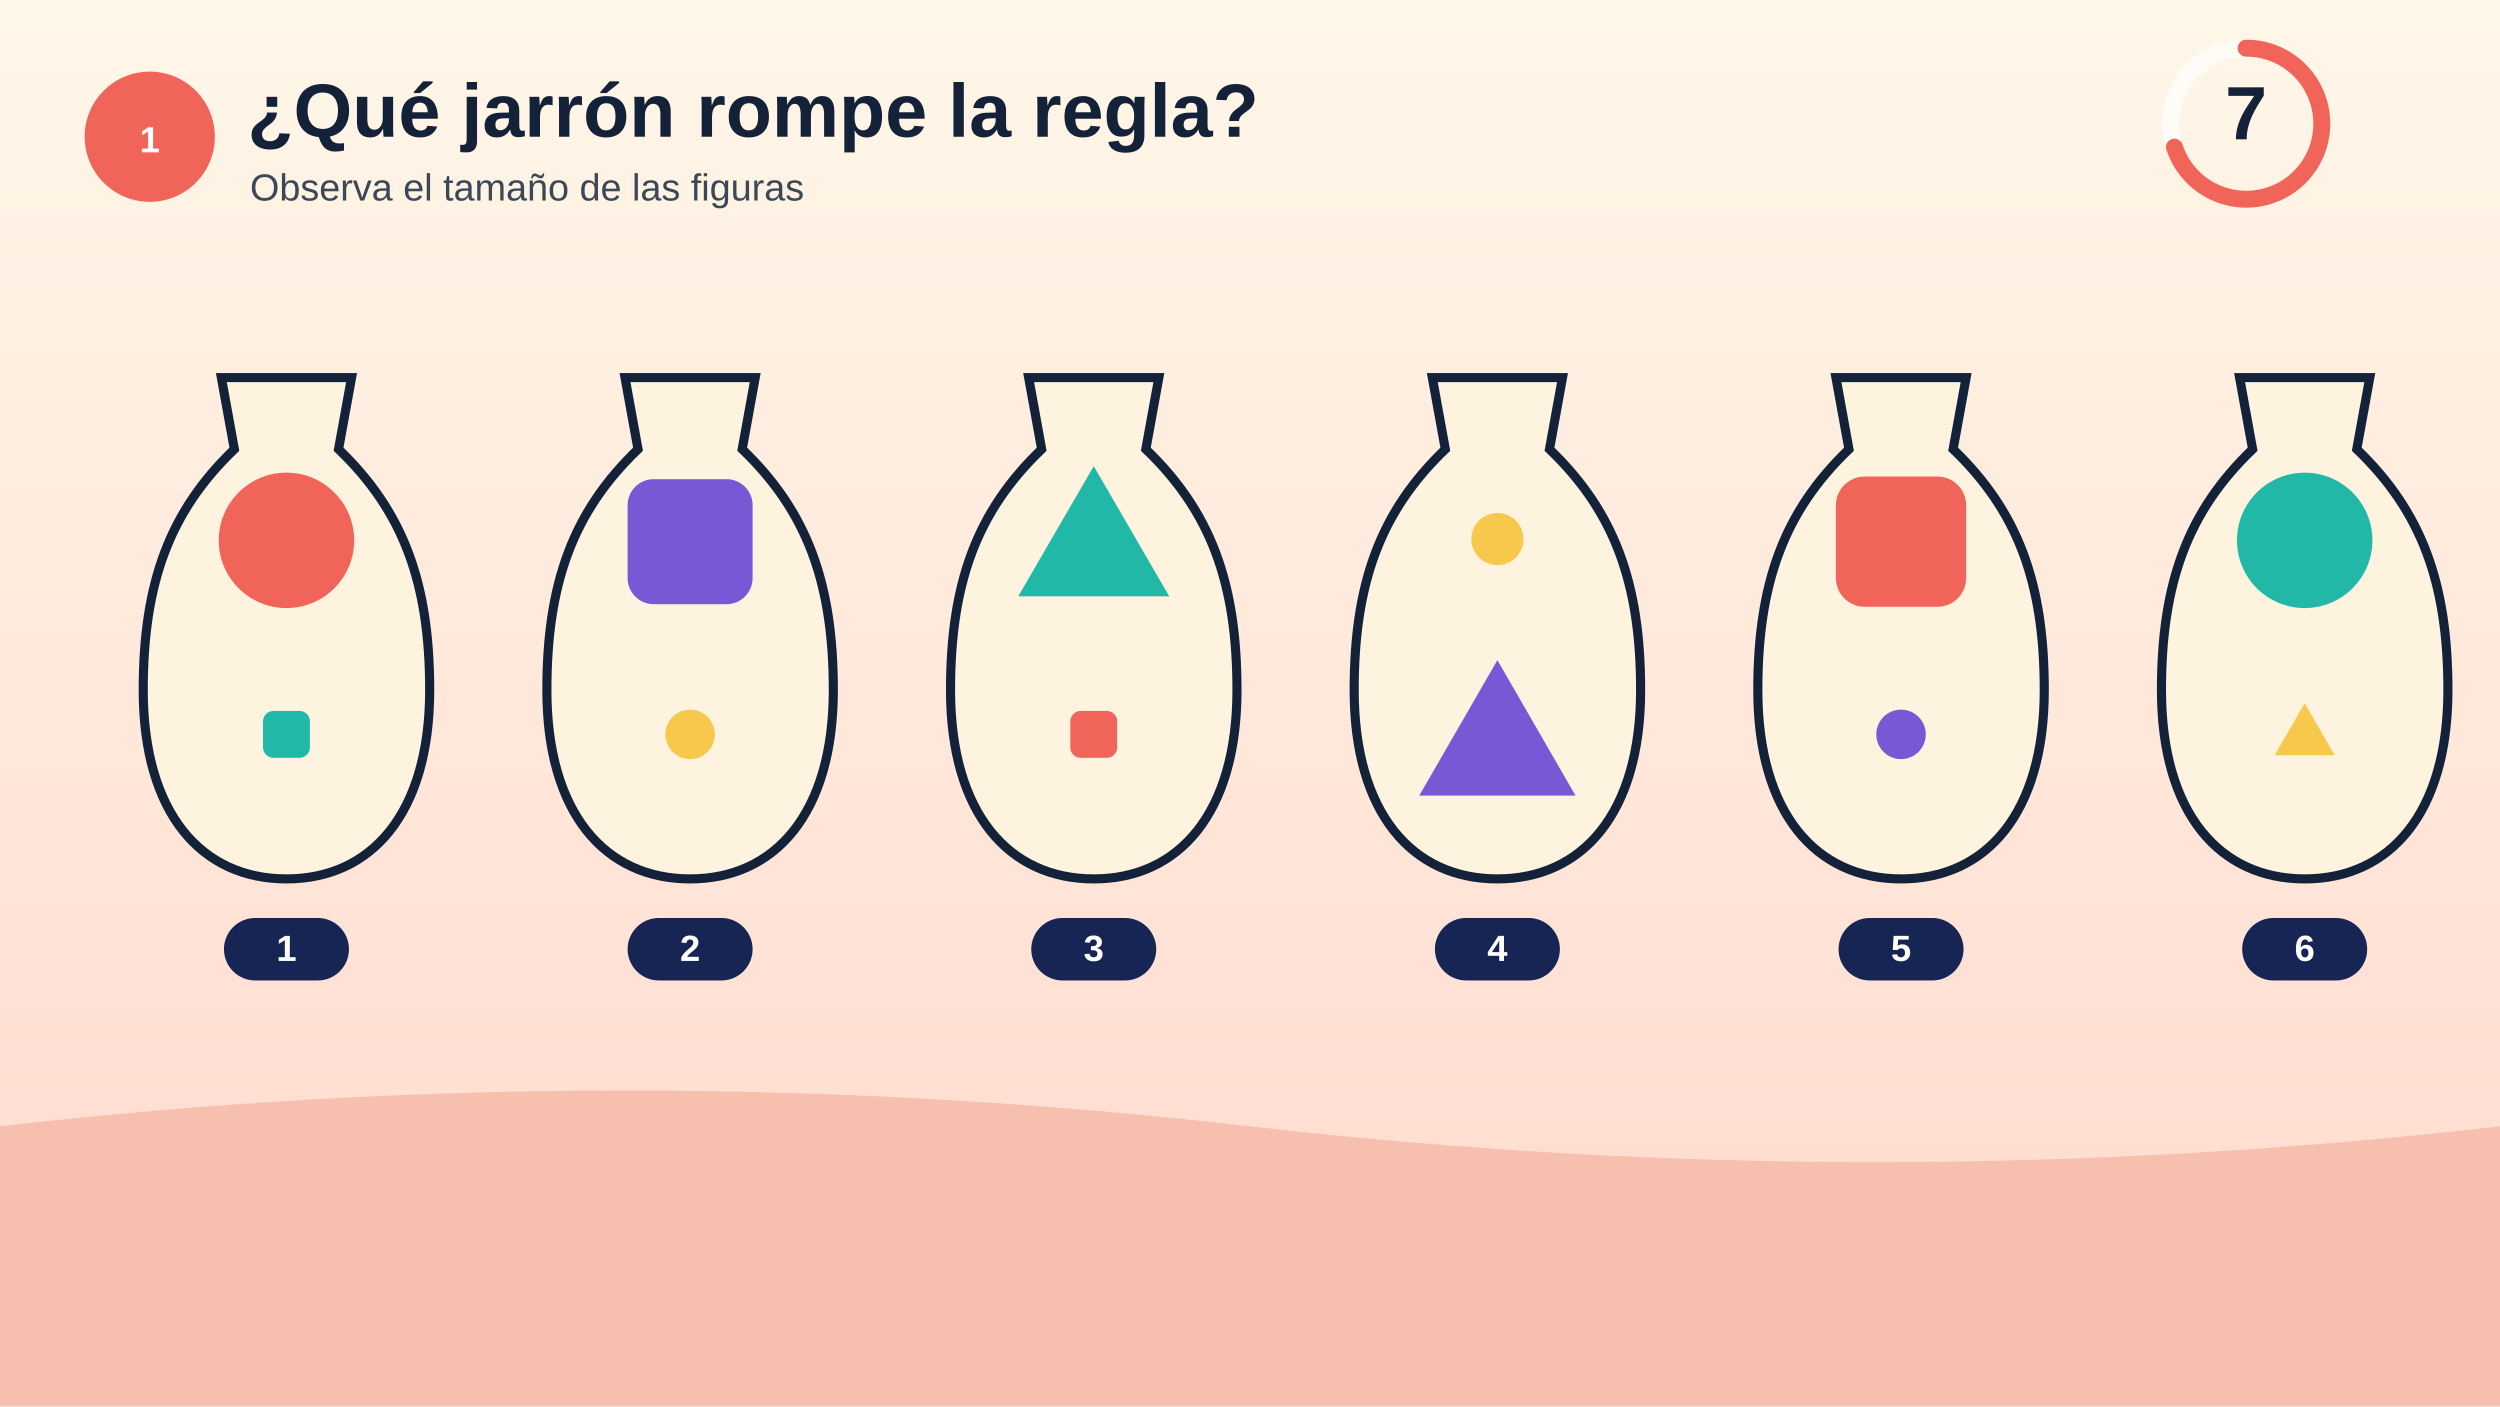
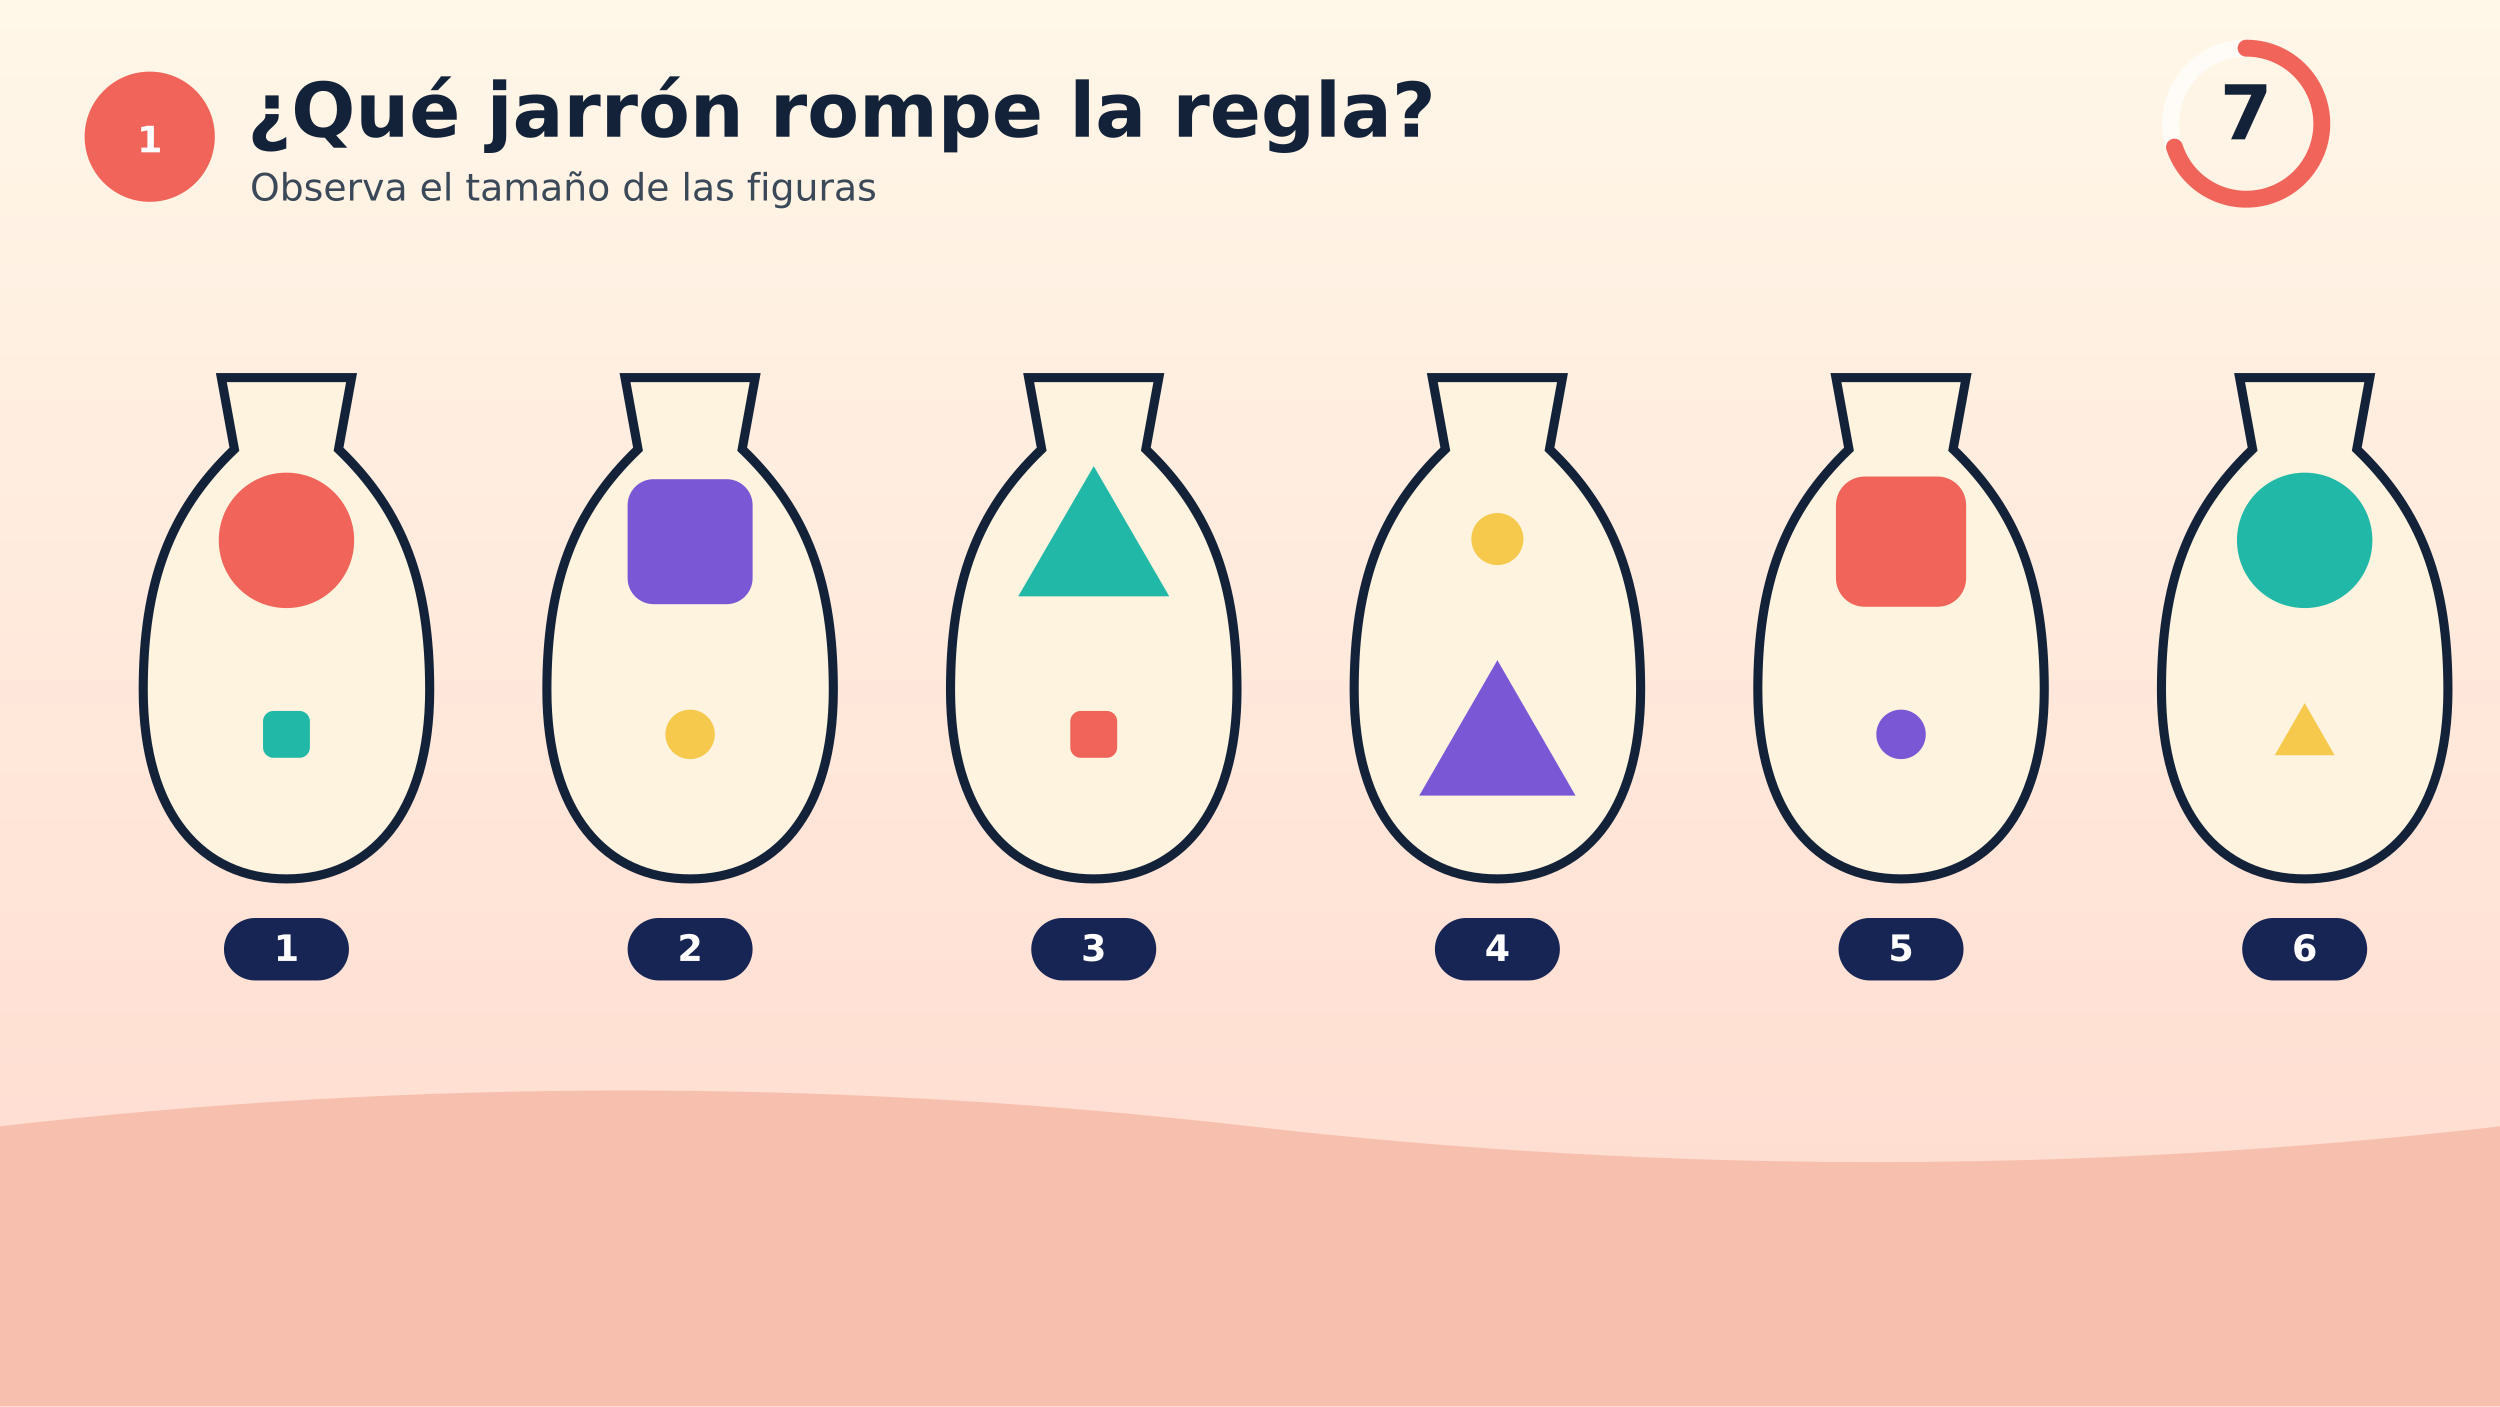
<svg xmlns="http://www.w3.org/2000/svg" width="3840" height="2160" viewBox="0 0 1920 1080">
  <defs>
    <linearGradient id="bg" x2="0" y2="1">
      <stop stop-color="#fff7e8" />
      <stop offset="1" stop-color="#ffd9cd" />
    </linearGradient>
-     <filter id="shadow">
-       <feDropShadow dx="0" dy="12" stdDeviation="10" flood-color="#132238" flood-opacity=".18" />
-     </filter>
-     <style>.title{font:700 58px Arial,sans-serif;fill:#132238}.sub{font:400 29px Arial,sans-serif;fill:#3b4858}.num{font:700 28px Arial,sans-serif;fill:#fff}.vase{fill:#fdf3df;stroke:#132238;stroke-width:7}</style>
+     <style>.title{font-weight:700;font-size:58px;font-family:"DejaVu Sans",sans-serif;fill:#132238}.sub{font-weight:400;font-size:29px;font-family:"DejaVu Sans",sans-serif;fill:#3b4858}.num{font-weight:700;font-size:28px;font-family:"DejaVu Sans",sans-serif;fill:#fff}.vase{fill:#fdf3df;stroke:#132238;stroke-width:7}</style>
  </defs>
  <rect width="1920" height="1080" fill="url(#bg)" />
  <path d="M0 865 Q480 810 960 865 T1920 865V1080H0Z" fill="#f7bfae" />
  <circle cx="115" cy="105" r="50" fill="#f0645a" />
  <text x="115" y="117" text-anchor="middle" class="num">1</text>
  <text x="190" y="105" class="title">¿Qué jarrón rompe la regla?</text>
  <text x="192" y="154" class="sub">Observa el tamaño de las figuras</text>
  <g transform="translate(100 260)">
    <g transform="translate(0 0)">
      <path class="vase" d="M70 30h100l-10 55c50 48 70 103 70 185 0 95-45 145-110 145S10 365 10 270c0-82 20-137 70-185Z" />
      <circle cx="120" cy="155" r="52" fill="#f0645a" />
      <rect x="102" y="286" width="36" height="36" rx="8" fill="#22b8a7" />
    </g>
    <g transform="translate(310 0)">
      <path class="vase" d="M70 30h100l-10 55c50 48 70 103 70 185 0 95-45 145-110 145S10 365 10 270c0-82 20-137 70-185Z" />
      <rect x="72" y="108" width="96" height="96" rx="20" fill="#7957d5" />
      <circle cx="120" cy="304" r="19" fill="#f6c84c" />
    </g>
    <g transform="translate(620 0)">
      <path class="vase" d="M70 30h100l-10 55c50 48 70 103 70 185 0 95-45 145-110 145S10 365 10 270c0-82 20-137 70-185Z" />
      <path d="M120 98l58 100H62Z" fill="#22b8a7" />
      <rect x="102" y="286" width="36" height="36" rx="8" fill="#f0645a" />
    </g>
    <g transform="translate(930 0)">
      <path class="vase" d="M70 30h100l-10 55c50 48 70 103 70 185 0 95-45 145-110 145S10 365 10 270c0-82 20-137 70-185Z" />
      <circle cx="120" cy="154" r="20" fill="#f6c84c" />
      <path d="M120 247l60 104H60Z" fill="#7957d5" />
    </g>
    <g transform="translate(1240 0)">
      <path class="vase" d="M70 30h100l-10 55c50 48 70 103 70 185 0 95-45 145-110 145S10 365 10 270c0-82 20-137 70-185Z" />
      <rect x="70" y="106" width="100" height="100" rx="22" fill="#f0645a" />
      <circle cx="120" cy="304" r="19" fill="#7957d5" />
    </g>
    <g transform="translate(1550 0)">
      <path class="vase" d="M70 30h100l-10 55c50 48 70 103 70 185 0 95-45 145-110 145S10 365 10 270c0-82 20-137 70-185Z" />
      <circle cx="120" cy="155" r="52" fill="#22b8a7" />
      <path d="M120 280l23 40H97Z" fill="#f6c84c" />
    </g>
    <g fill="#172554">
      <rect x="72" y="445" width="96" height="48" rx="24" />
      <rect x="382" y="445" width="96" height="48" rx="24" />
      <rect x="692" y="445" width="96" height="48" rx="24" />
      <rect x="1002" y="445" width="96" height="48" rx="24" />
      <rect x="1312" y="445" width="96" height="48" rx="24" />
      <rect x="1622" y="445" width="96" height="48" rx="24" />
    </g>
    <g class="num" text-anchor="middle">
      <text x="120" y="478">1</text>
      <text x="430" y="478">2</text>
      <text x="740" y="478">3</text>
      <text x="1050" y="478">4</text>
      <text x="1360" y="478">5</text>
      <text x="1670" y="478">6</text>
    </g>
  </g>
  <g transform="translate(1725 95)">
    <circle r="58" fill="none" stroke="#fff" stroke-width="13" opacity=".7" />
    <path d="M0-58A58 58 0 1 1-55 18" fill="none" stroke="#f0645a" stroke-width="13" stroke-linecap="round" />
    <text y="12" text-anchor="middle" class="title" font-size="38">7</text>
  </g>
</svg>
